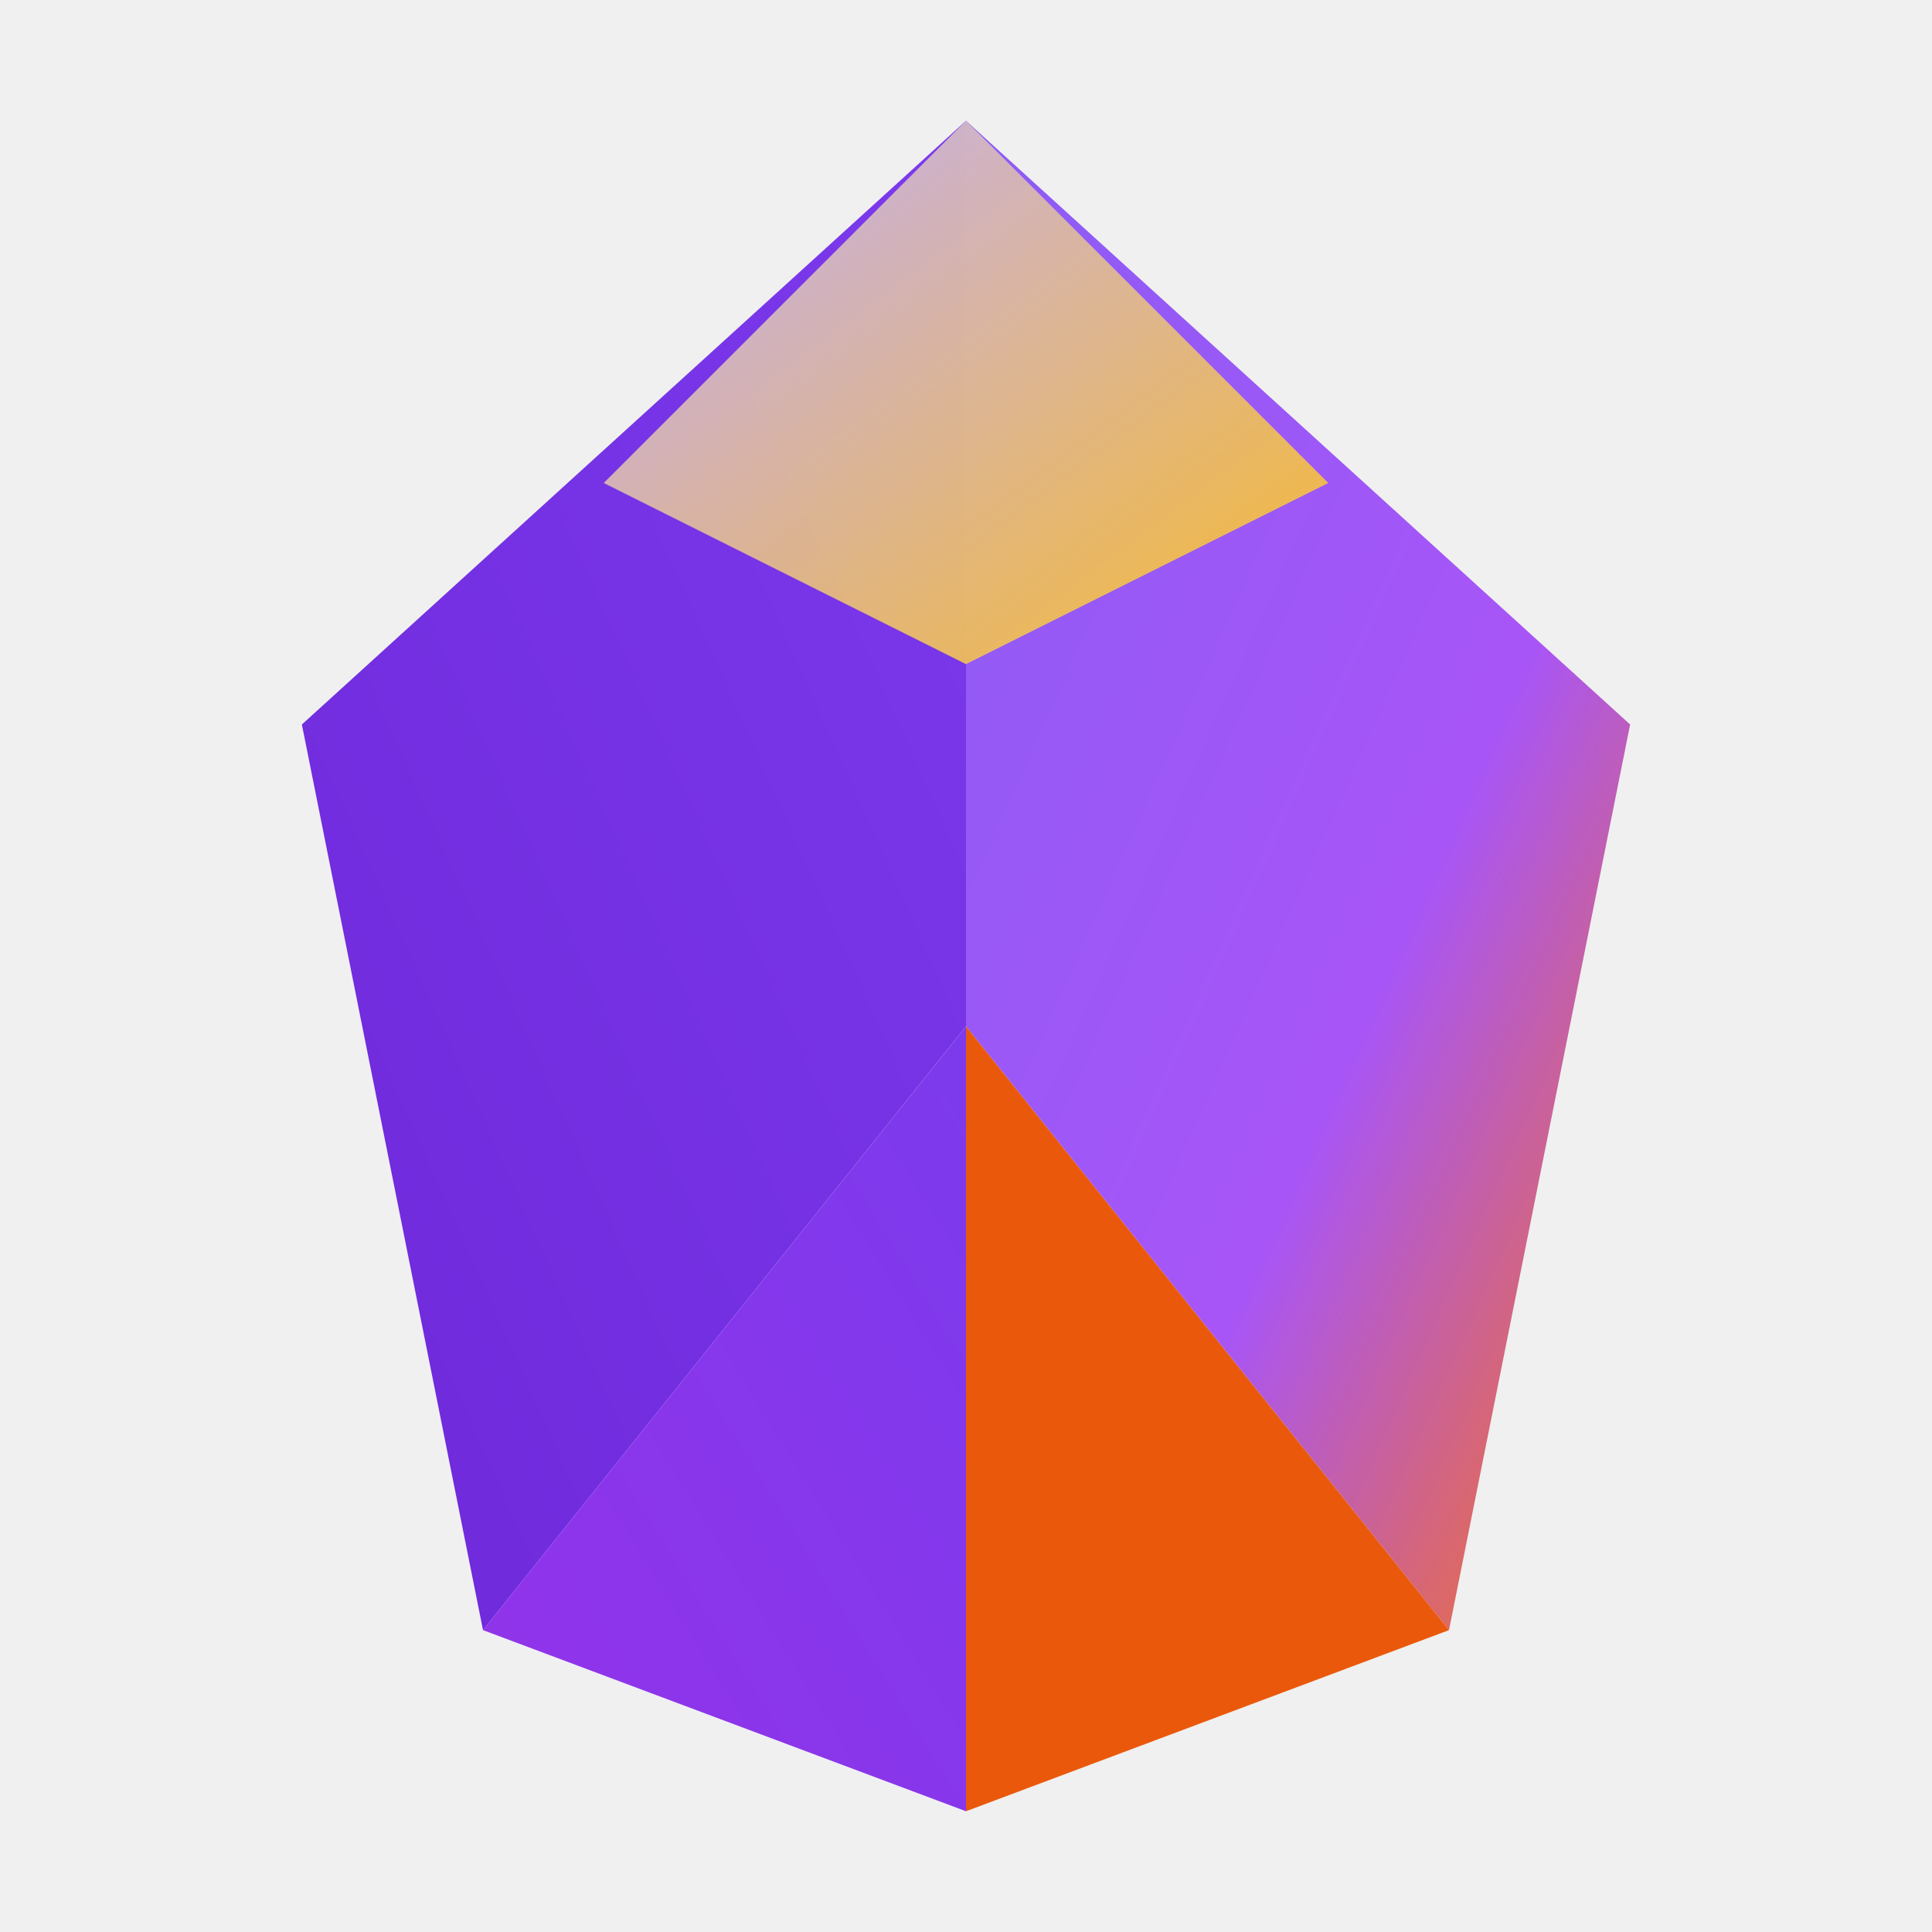
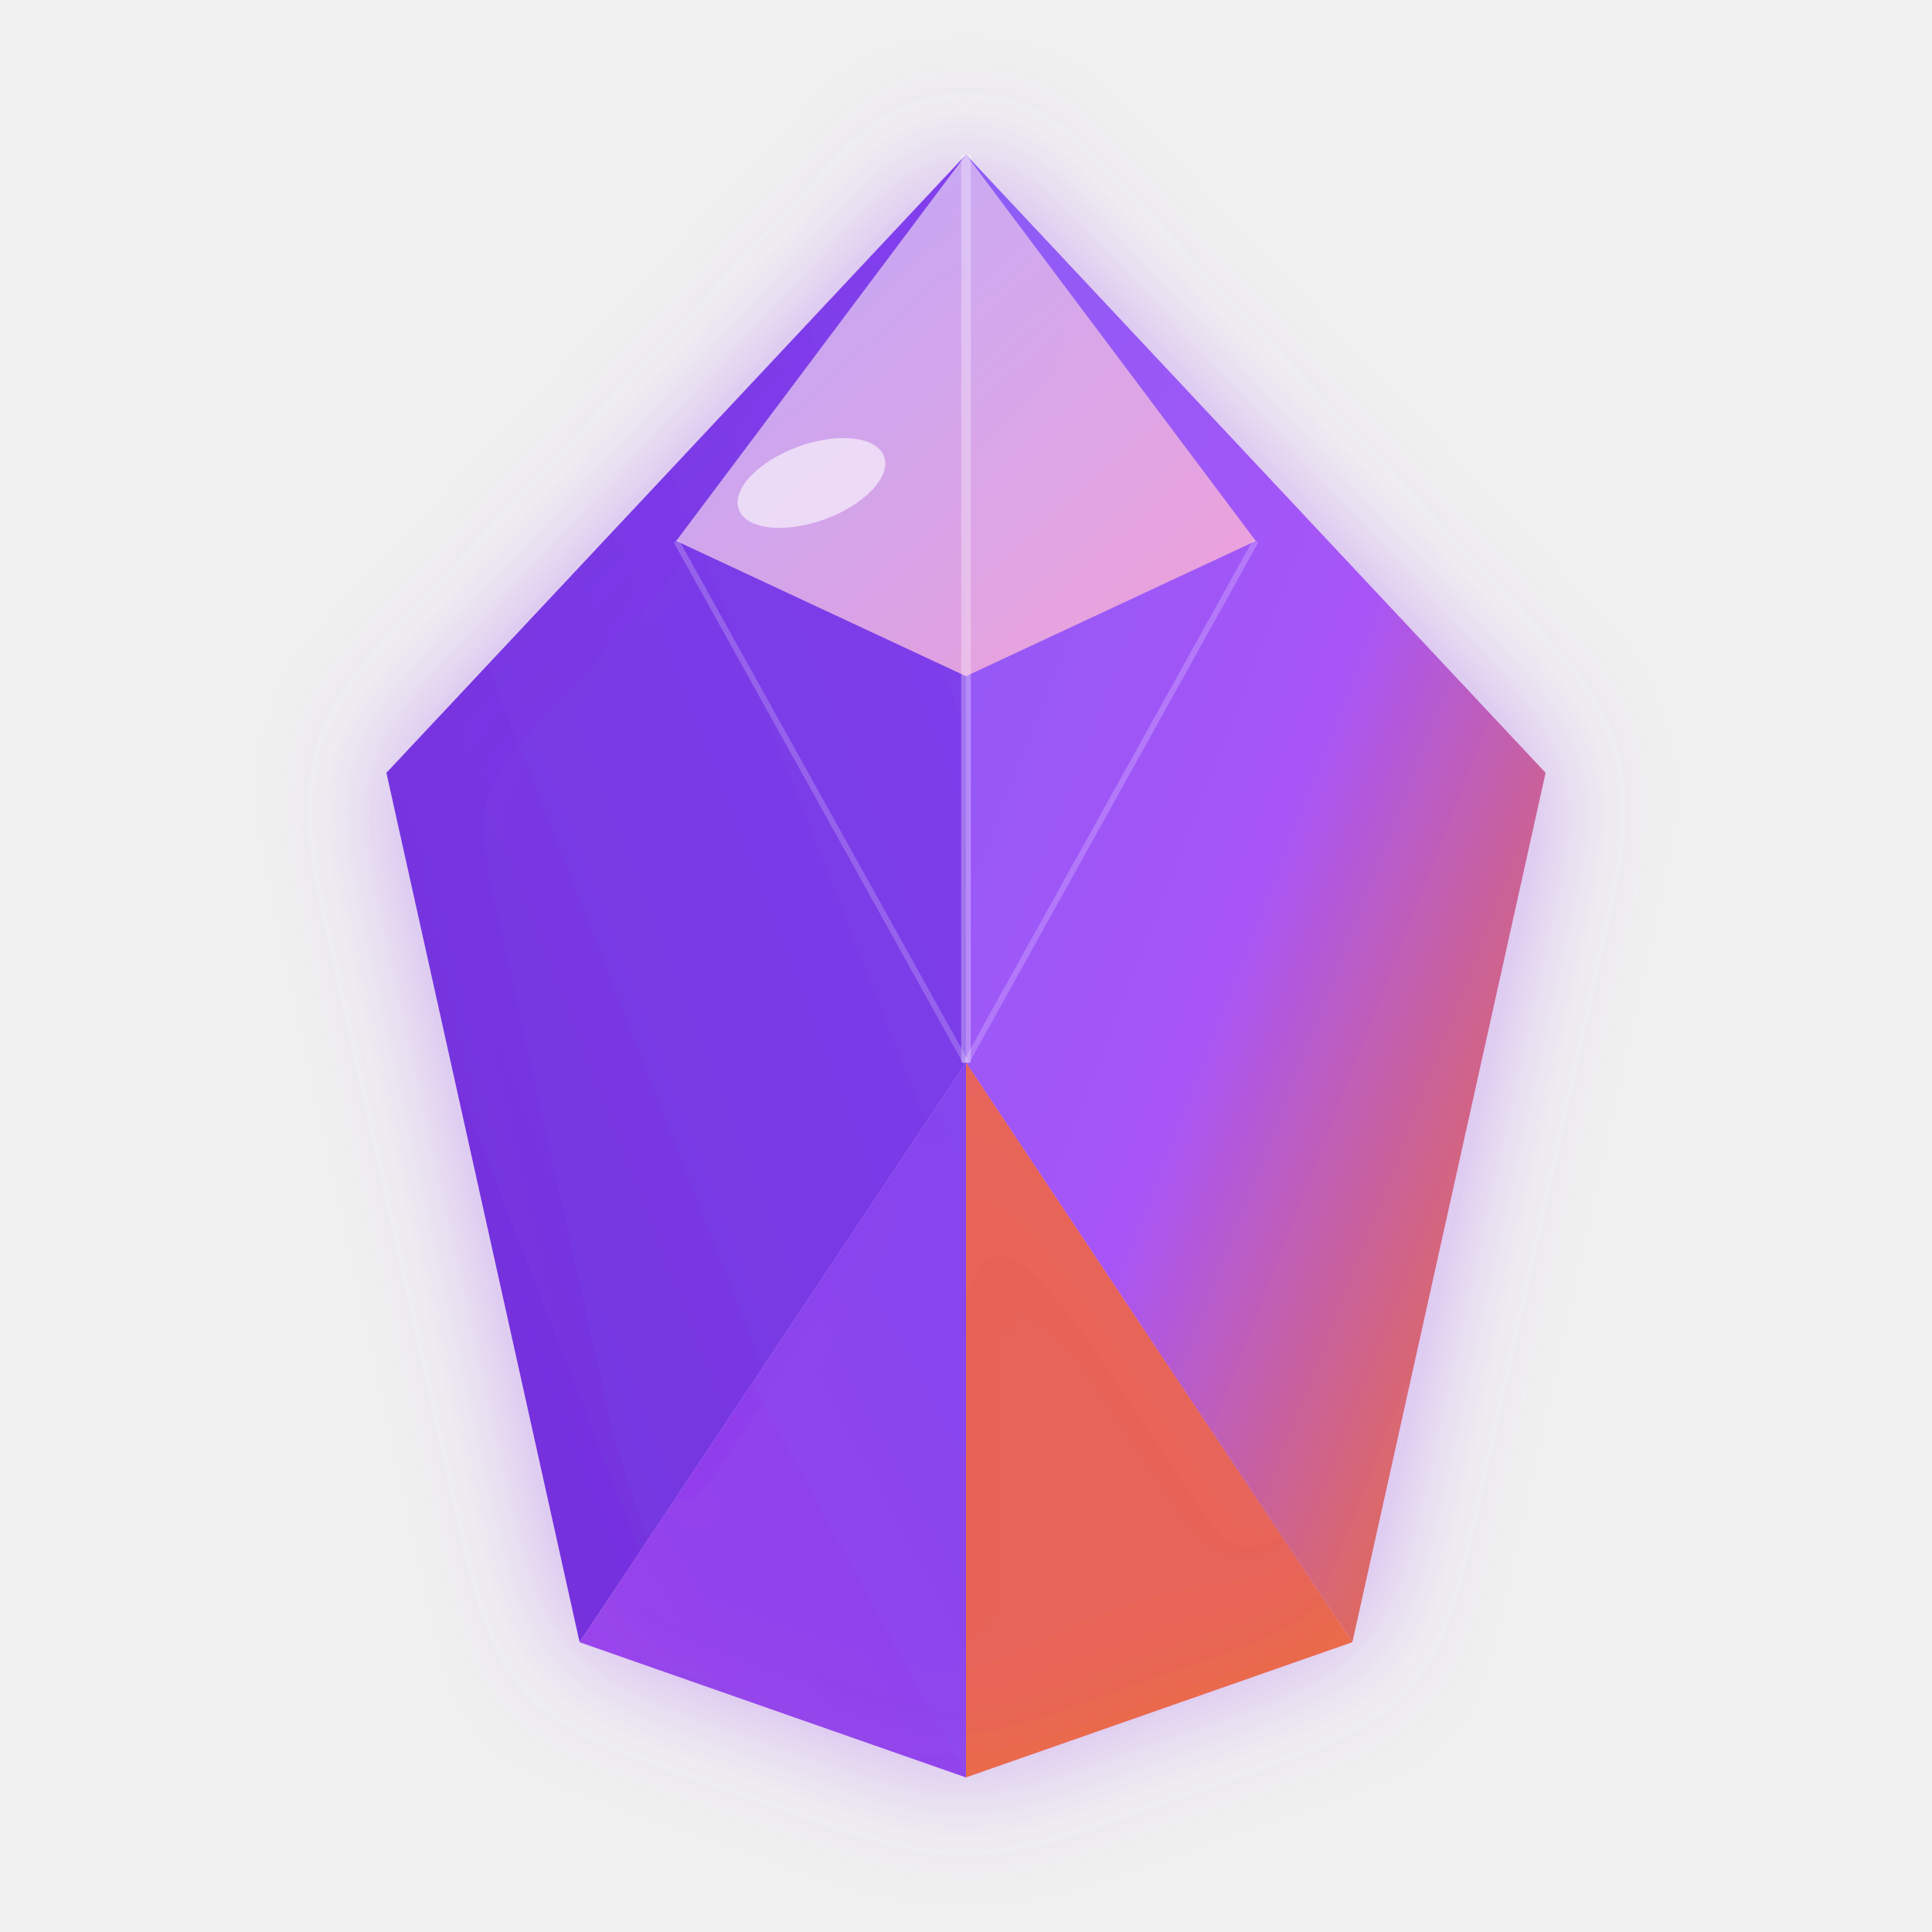
- <svg xmlns="http://www.w3.org/2000/svg" viewBox="0 0 32 32">
+ <svg xmlns="http://www.w3.org/2000/svg" viewBox="0 0 100 100">
  <defs>
-     <linearGradient id="warmGrad" x1="0%" y1="0%" x2="100%" y2="100%">
+     <linearGradient id="warmGradient" x1="0%" y1="0%" x2="100%" y2="100%">
      <stop offset="0%" stop-color="#8B5CF6" />
-       <stop offset="60%" stop-color="#A855F7" />
+       <stop offset="50%" stop-color="#A855F7" />
      <stop offset="100%" stop-color="#F97316" />
    </linearGradient>
-     <linearGradient id="highlightGrad" x1="0%" y1="0%" x2="100%" y2="100%">
+     <linearGradient id="highlightGradient" x1="0%" y1="0%" x2="100%" y2="100%">
      <stop offset="0%" stop-color="#C4B5FD" />
-       <stop offset="100%" stop-color="#FBBF24" />
+       <stop offset="100%" stop-color="#F9A8D4" />
    </linearGradient>
-     <linearGradient id="deepGrad" x1="0%" y1="100%" x2="100%" y2="0%">
+     <linearGradient id="shadowGradient" x1="100%" y1="0%" x2="0%" y2="100%">
+       <stop offset="0%" stop-color="#7C3AED" />
+       <stop offset="100%" stop-color="#9333EA" />
+     </linearGradient>
+     <linearGradient id="deepGradient" x1="0%" y1="100%" x2="100%" y2="0%">
      <stop offset="0%" stop-color="#6D28D9" />
      <stop offset="100%" stop-color="#7C3AED" />
    </linearGradient>
-     <linearGradient id="shadowGrad" x1="100%" y1="0%" x2="0%" y2="100%">
-       <stop offset="0%" stop-color="#7C3AED" />
-       <stop offset="100%" stop-color="#9333EA" />
-     </linearGradient>
+     <filter id="glow" x="-50%" y="-50%" width="200%" height="200%">
+       <feGaussianBlur stdDeviation="2" result="coloredBlur" />
+       <feMerge>
+         <feMergeNode in="coloredBlur" />
+         <feMergeNode in="SourceGraphic" />
+       </feMerge>
+     </filter>
+     <filter id="outerGlow" x="-50%" y="-50%" width="200%" height="200%">
+       <feGaussianBlur stdDeviation="3" result="blur" />
+       <feFlood flood-color="#A855F7" flood-opacity="0.5" />
+       <feComposite in2="blur" operator="in" />
+       <feMerge>
+         <feMergeNode />
+         <feMergeNode in="SourceGraphic" />
+       </feMerge>
+     </filter>
  </defs>
-   <g>
-     <polygon points="16,2 5,12 8,27 16,17" fill="url(#deepGrad)" />
-     <polygon points="16,2 27,12 24,27 16,17" fill="url(#warmGrad)" />
-     <polygon points="8,27 16,17 16,30" fill="url(#shadowGrad)" />
-     <polygon points="24,27 16,17 16,30" fill="#EA580C" />
-     <polygon points="16,2 10,8 16,11 22,8" fill="url(#highlightGrad)" opacity="0.95" />
+   <g filter="url(#outerGlow)">
+     <polygon points="50,8 20,40 30,85 50,55" fill="url(#deepGradient)" opacity="0.95" />
+     <polygon points="50,8 80,40 70,85 50,55" fill="url(#warmGradient)" />
+     <polygon points="30,85 50,55 50,92" fill="url(#shadowGradient)" opacity="0.9" />
+     <polygon points="70,85 50,55 50,92" fill="#EA580C" opacity="0.85" />
+     <polygon points="50,8 35,28 50,35 65,28" fill="url(#highlightGradient)" opacity="0.9" />
+     <line x1="50" y1="8" x2="50" y2="55" stroke="#fff" stroke-width="0.5" opacity="0.3" />
+     <line x1="35" y1="28" x2="50" y2="55" stroke="#fff" stroke-width="0.3" opacity="0.2" />
+     <line x1="65" y1="28" x2="50" y2="55" stroke="#fff" stroke-width="0.3" opacity="0.2" />
+     <ellipse cx="42" cy="25" rx="4" ry="2" fill="#fff" opacity="0.6" transform="rotate(-20 42 25)" />
  </g>
</svg>
